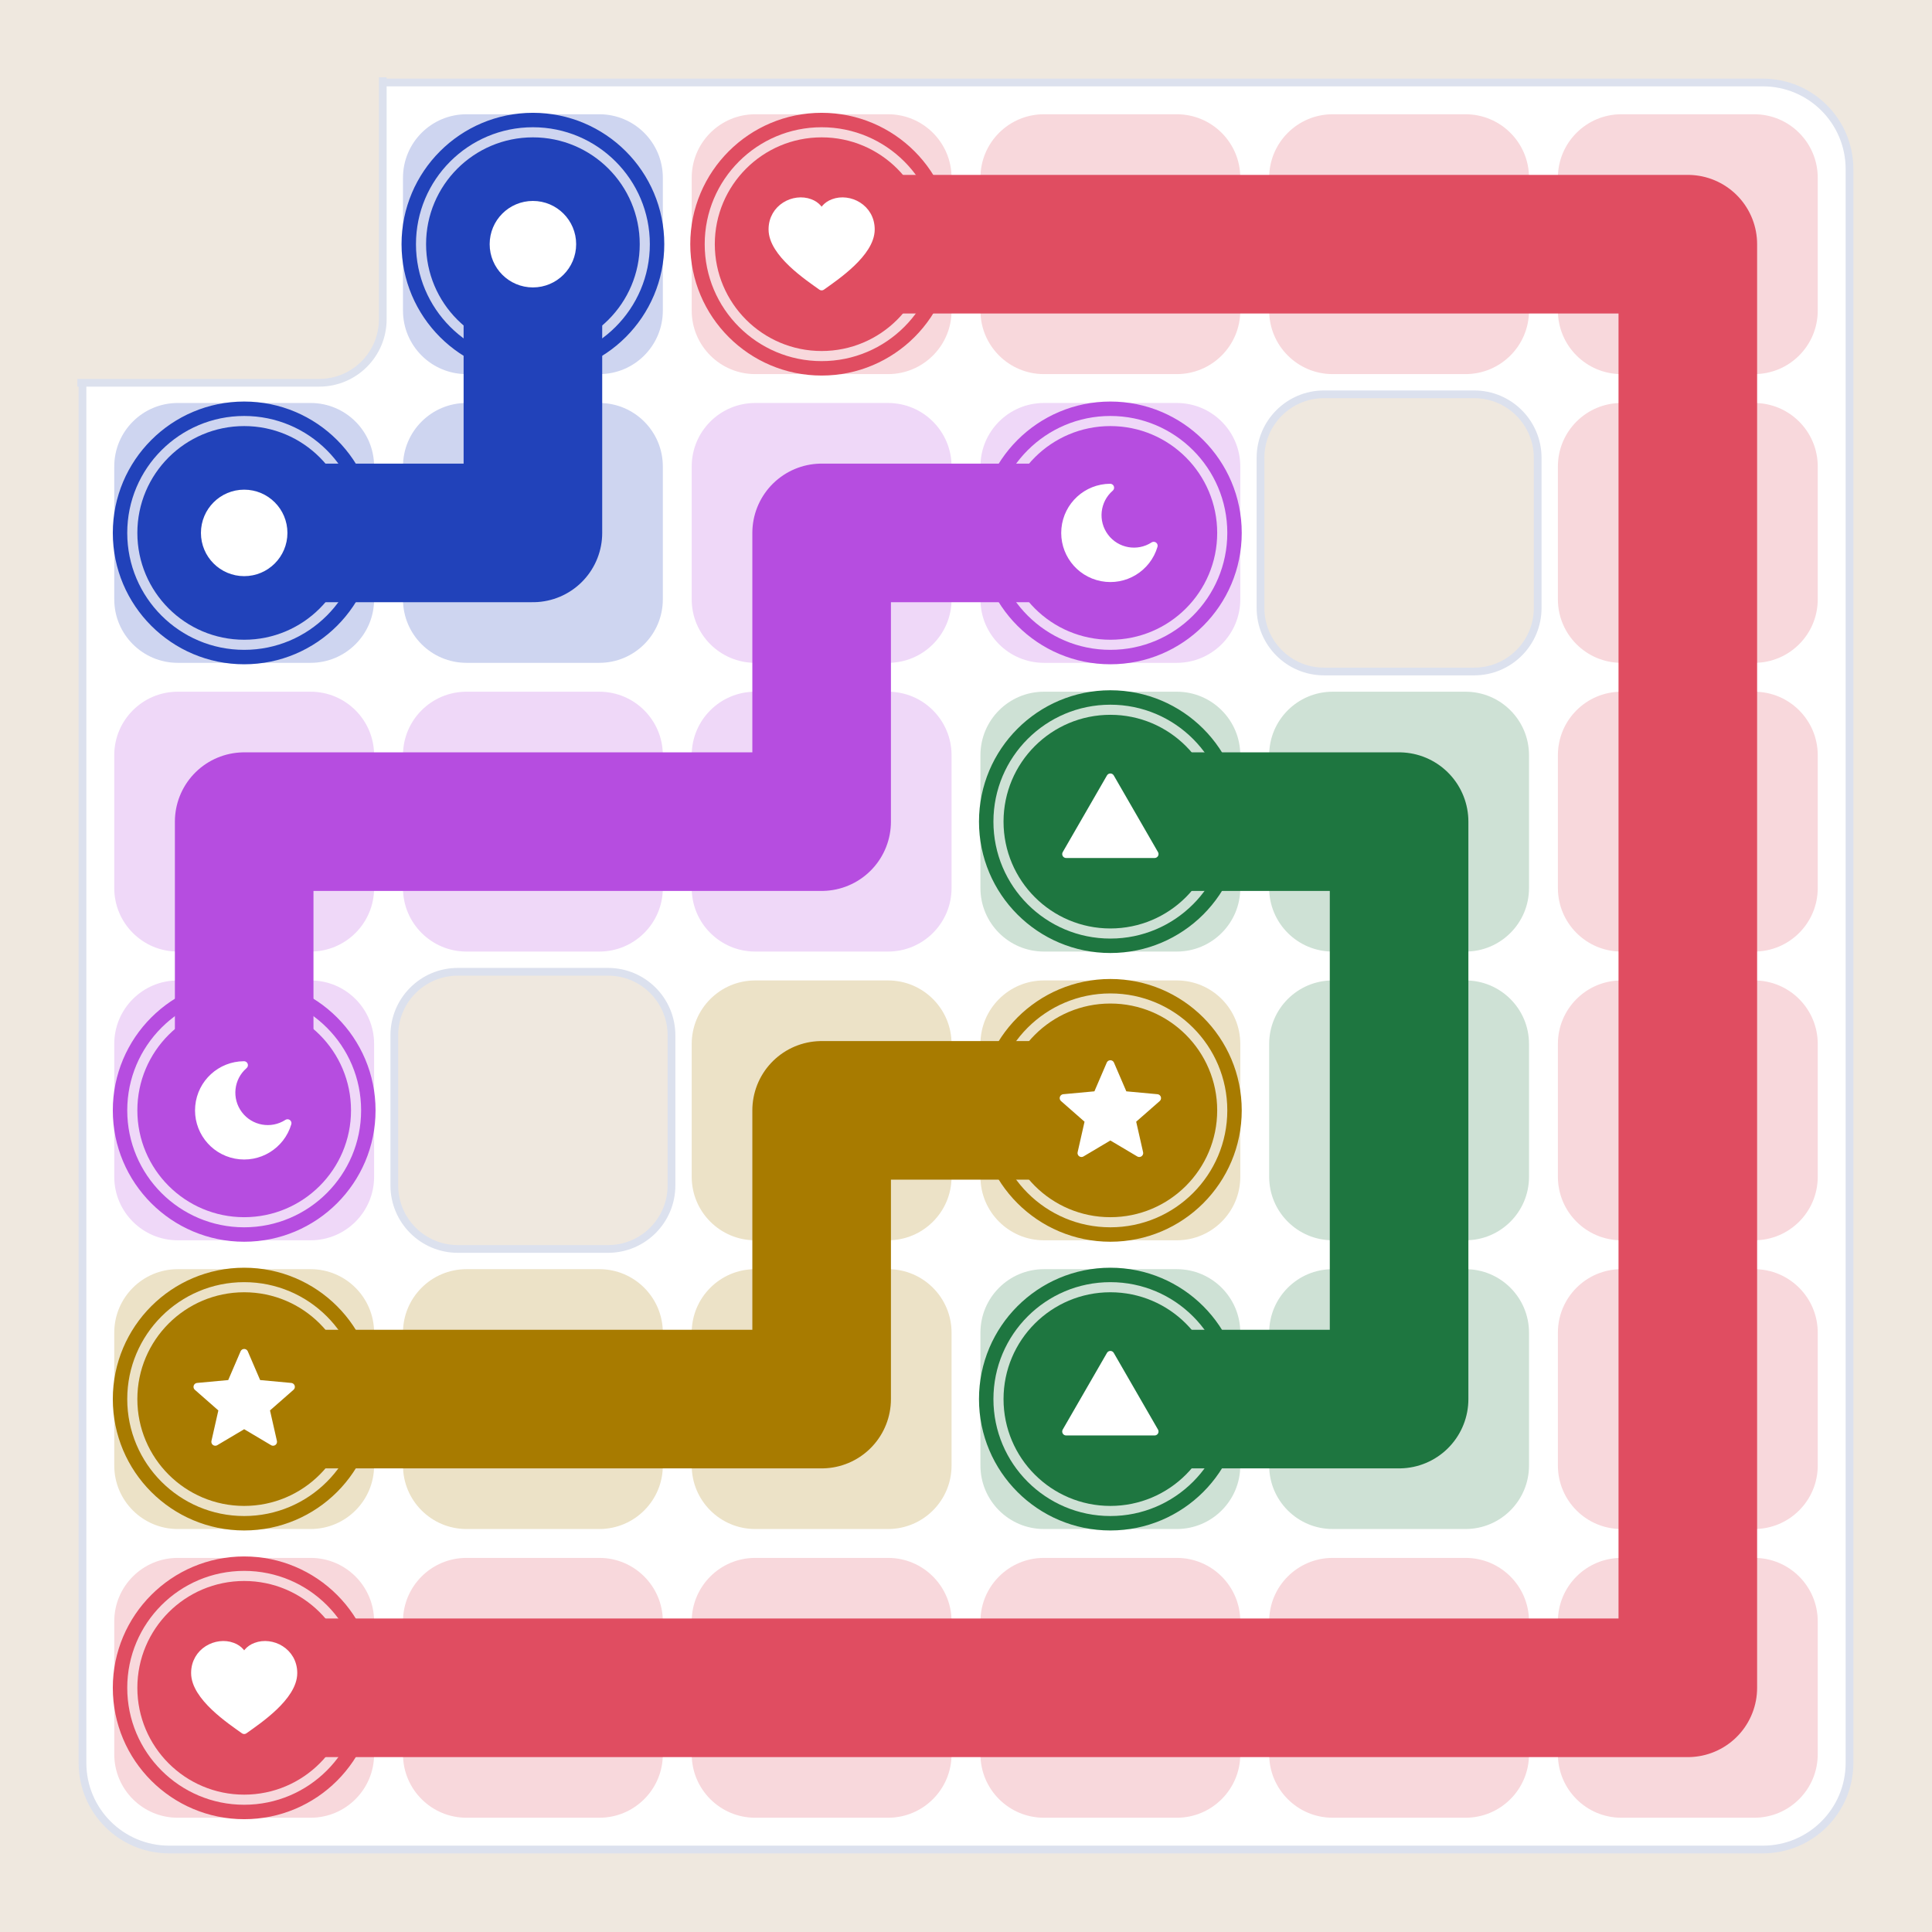
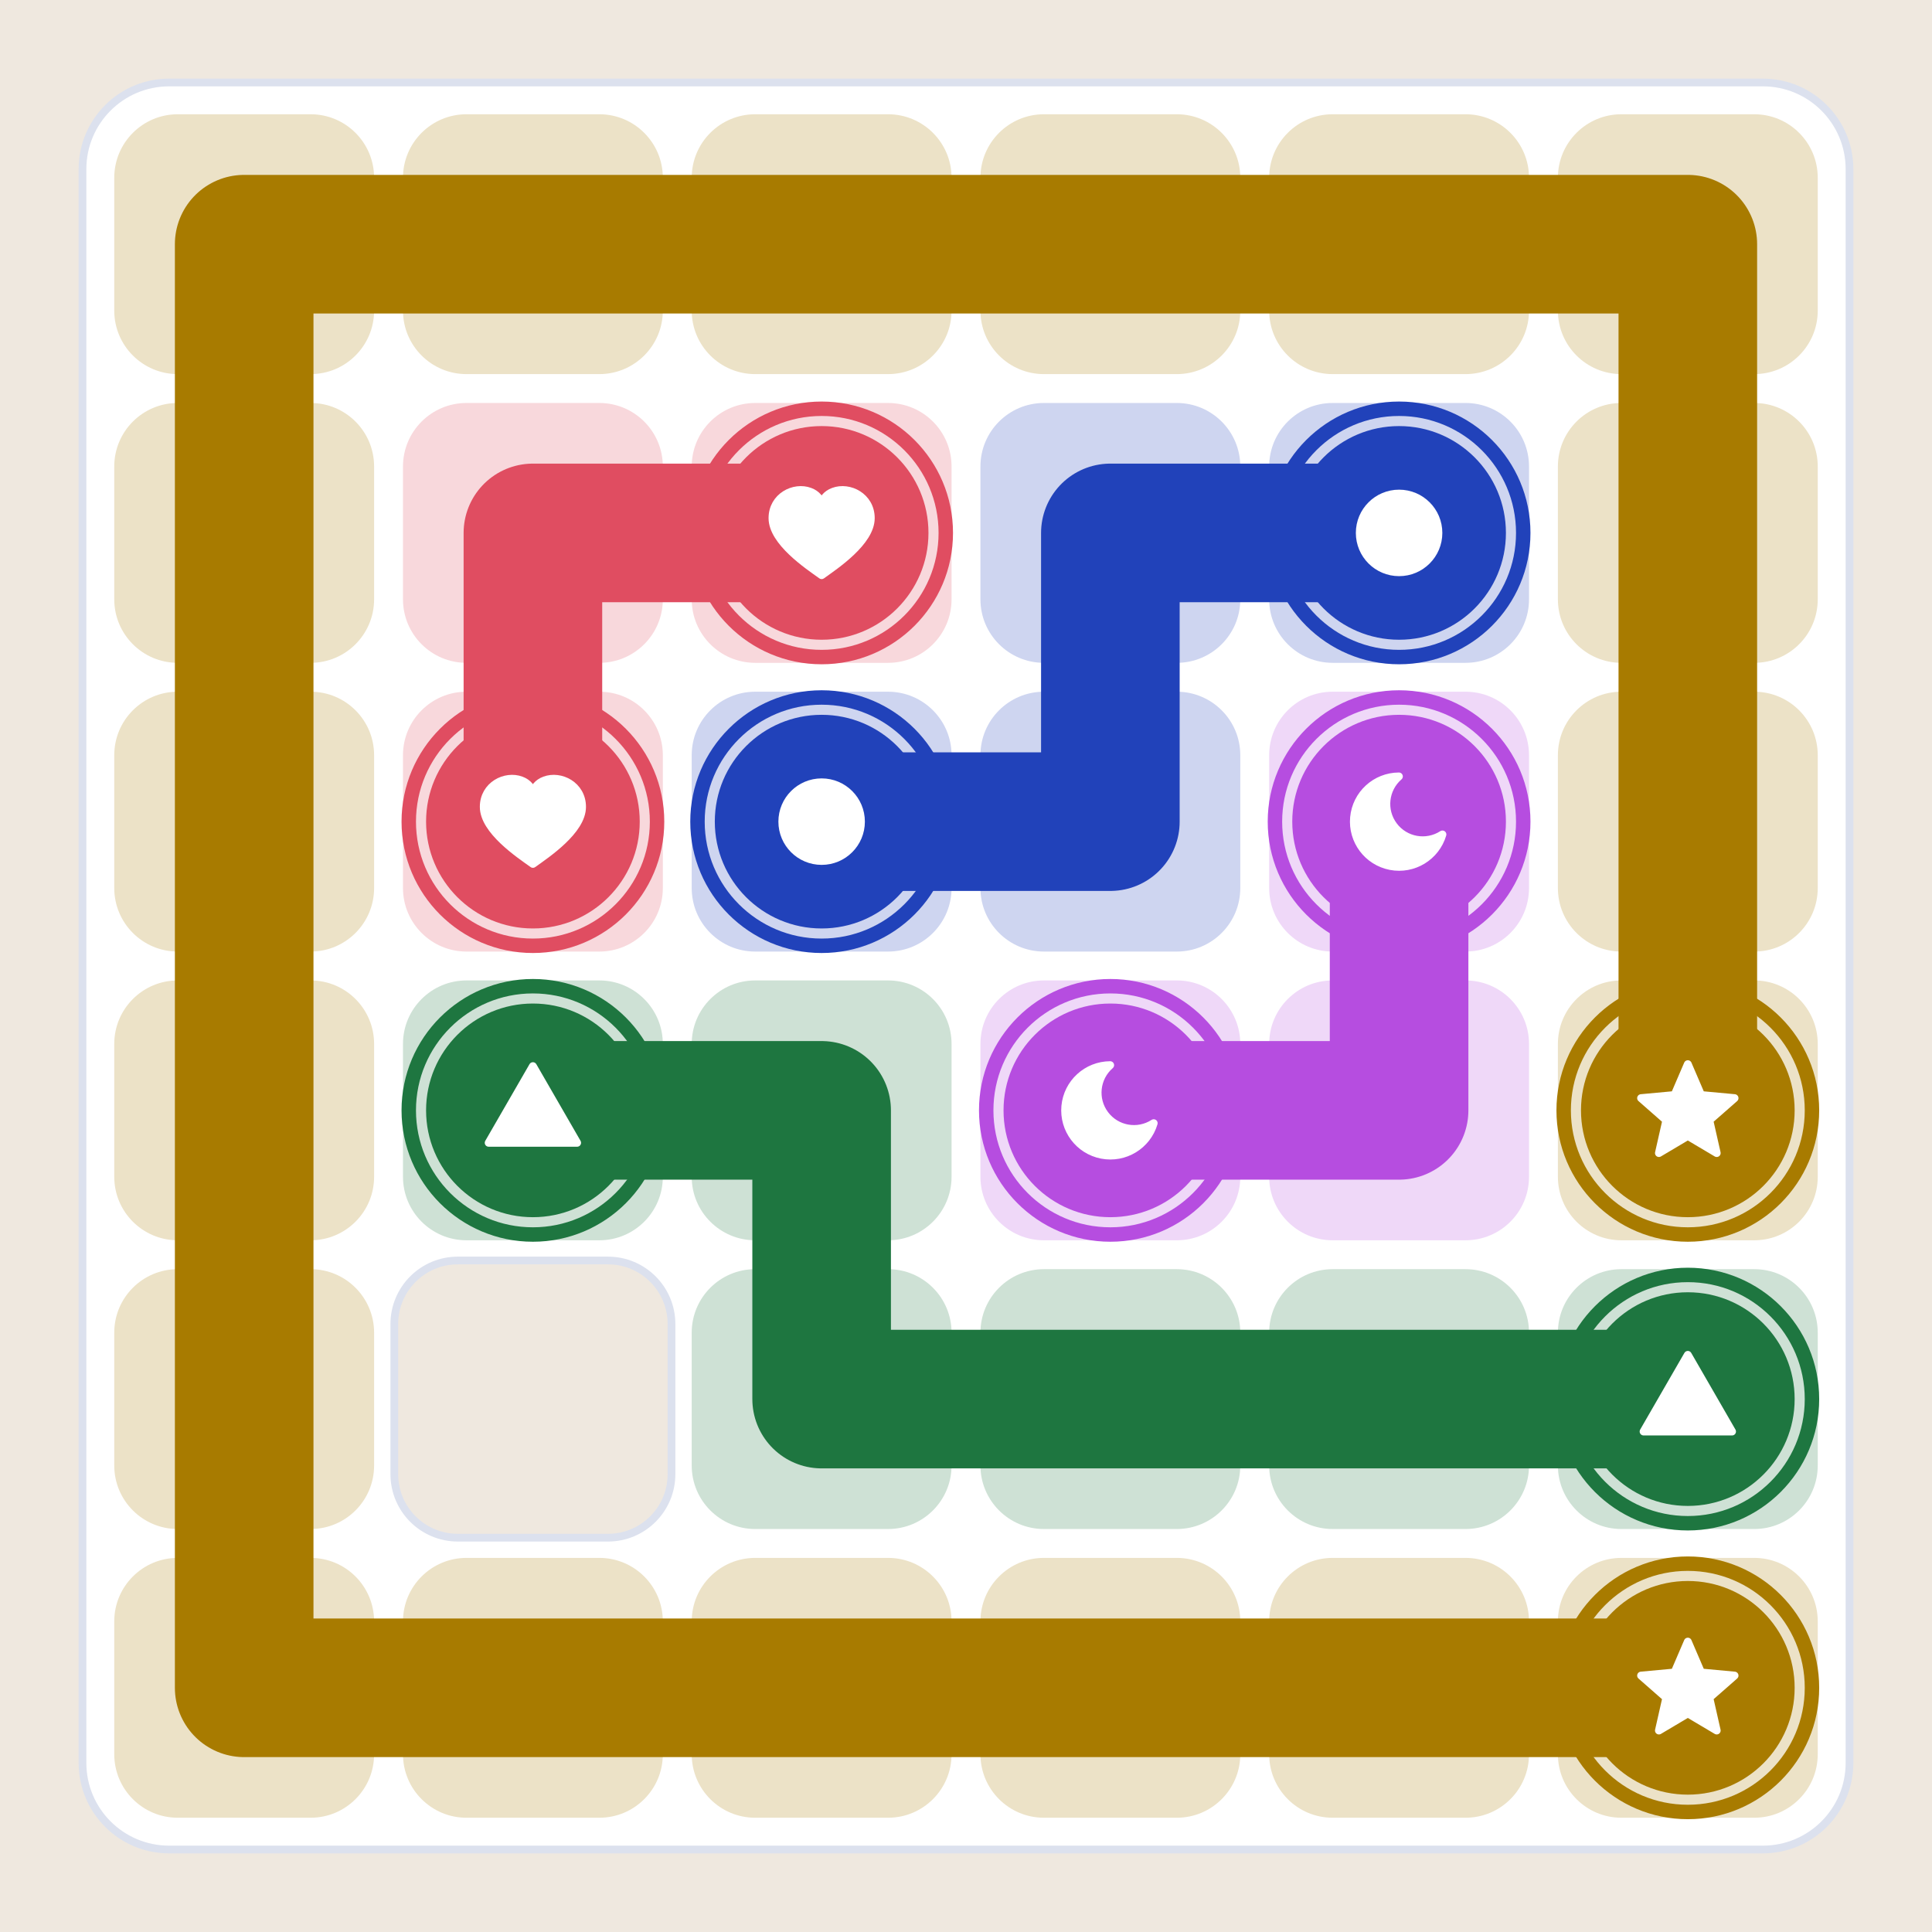
<svg xmlns="http://www.w3.org/2000/svg" width="374.72" height="374.72" viewBox="0 0 374.72 374.72">
  <rect width="374.72" height="374.72" fill="#EFE8DF" />
  <clipPath id="m8c">
    <rect x="15" y="15" width="344.72" height="344.72" rx="17.8" />
  </clipPath>
  <rect x="16" y="16" width="342.72" height="342.72" rx="16.8" fill="#FFFFFF" stroke="#DCE1EE" stroke-width="1.5" />
  <g clip-path="url(#m8c)">
-     <rect x="0.68" y="0.68" width="73.56" height="73.56" rx="12.32" fill="#EFE8DF" stroke="#DCE1EE" stroke-width="1.5" />
-     <rect x="78.16" y="22.16" width="50.4" height="50.4" rx="12.32" fill="#CED5F0" />
-     <rect x="134.16" y="22.16" width="50.4" height="50.4" rx="12.32" fill="#F8D8DC" />
-     <rect x="190.16" y="22.16" width="50.4" height="50.4" rx="12.32" fill="#F8D8DC" />
-     <rect x="246.16" y="22.16" width="50.4" height="50.4" rx="12.32" fill="#F8D8DC" />
-     <rect x="302.16" y="22.16" width="50.4" height="50.4" rx="12.32" fill="#F8D8DC" />
-     <rect x="22.16" y="78.16" width="50.4" height="50.4" rx="12.32" fill="#CED5F0" />
-     <rect x="78.16" y="78.16" width="50.4" height="50.4" rx="12.32" fill="#CED5F0" />
-     <rect x="134.16" y="78.16" width="50.4" height="50.4" rx="12.32" fill="#EFD8F8" />
-     <rect x="190.16" y="78.16" width="50.4" height="50.4" rx="12.32" fill="#EFD8F8" />
-     <rect x="244.48" y="76.48" width="53.76" height="53.76" rx="12.32" fill="#EFE8DF" stroke="#DCE1EE" stroke-width="1.5" />
-     <rect x="302.16" y="78.16" width="50.4" height="50.4" rx="12.32" fill="#F8D8DC" />
-     <rect x="22.16" y="134.16" width="50.4" height="50.4" rx="12.32" fill="#EFD8F8" />
-     <rect x="78.16" y="134.16" width="50.4" height="50.4" rx="12.32" fill="#EFD8F8" />
-     <rect x="134.16" y="134.16" width="50.4" height="50.4" rx="12.32" fill="#EFD8F8" />
-     <rect x="190.16" y="134.16" width="50.4" height="50.4" rx="12.32" fill="#CEE1D5" />
-     <rect x="246.16" y="134.16" width="50.4" height="50.4" rx="12.32" fill="#CEE1D5" />
-     <rect x="302.16" y="134.16" width="50.4" height="50.4" rx="12.32" fill="#F8D8DC" />
-     <rect x="22.16" y="190.16" width="50.4" height="50.4" rx="12.32" fill="#EFD8F8" />
-     <rect x="76.48" y="188.48" width="53.76" height="53.76" rx="12.32" fill="#EFE8DF" stroke="#DCE1EE" stroke-width="1.5" />
-     <rect x="134.16" y="190.16" width="50.4" height="50.4" rx="12.32" fill="#ECE2C7" />
-     <rect x="190.16" y="190.16" width="50.4" height="50.4" rx="12.32" fill="#ECE2C7" />
-     <rect x="246.16" y="190.16" width="50.4" height="50.4" rx="12.32" fill="#CEE1D5" />
-     <rect x="302.16" y="190.16" width="50.4" height="50.4" rx="12.32" fill="#F8D8DC" />
+     <rect x="22.16" y="22.16" width="50.4" height="50.4" rx="12.32" fill="#ECE2C7" />
+     <rect x="78.16" y="22.16" width="50.4" height="50.4" rx="12.32" fill="#ECE2C7" />
+     <rect x="134.16" y="22.16" width="50.4" height="50.4" rx="12.32" fill="#ECE2C7" />
+     <rect x="190.16" y="22.16" width="50.4" height="50.4" rx="12.32" fill="#ECE2C7" />
+     <rect x="246.16" y="22.16" width="50.4" height="50.4" rx="12.32" fill="#ECE2C7" />
+     <rect x="302.16" y="22.16" width="50.4" height="50.4" rx="12.32" fill="#ECE2C7" />
+     <rect x="22.16" y="78.16" width="50.4" height="50.4" rx="12.32" fill="#ECE2C7" />
+     <rect x="78.16" y="78.16" width="50.4" height="50.4" rx="12.32" fill="#F8D8DC" />
+     <rect x="134.16" y="78.16" width="50.4" height="50.4" rx="12.32" fill="#F8D8DC" />
+     <rect x="190.16" y="78.16" width="50.4" height="50.4" rx="12.32" fill="#CED5F0" />
+     <rect x="246.16" y="78.16" width="50.4" height="50.4" rx="12.32" fill="#CED5F0" />
+     <rect x="302.16" y="78.16" width="50.4" height="50.4" rx="12.32" fill="#ECE2C7" />
+     <rect x="22.16" y="134.16" width="50.4" height="50.4" rx="12.32" fill="#ECE2C7" />
+     <rect x="78.16" y="134.16" width="50.4" height="50.4" rx="12.32" fill="#F8D8DC" />
+     <rect x="134.16" y="134.16" width="50.4" height="50.4" rx="12.32" fill="#CED5F0" />
+     <rect x="190.16" y="134.16" width="50.4" height="50.4" rx="12.32" fill="#CED5F0" />
+     <rect x="246.16" y="134.16" width="50.4" height="50.4" rx="12.32" fill="#EFD8F8" />
+     <rect x="302.16" y="134.16" width="50.4" height="50.4" rx="12.32" fill="#ECE2C7" />
+     <rect x="22.16" y="190.16" width="50.4" height="50.4" rx="12.32" fill="#ECE2C7" />
+     <rect x="78.16" y="190.16" width="50.4" height="50.4" rx="12.32" fill="#CEE1D5" />
+     <rect x="134.16" y="190.16" width="50.4" height="50.4" rx="12.32" fill="#CEE1D5" />
+     <rect x="190.16" y="190.16" width="50.4" height="50.4" rx="12.32" fill="#EFD8F8" />
+     <rect x="246.16" y="190.16" width="50.4" height="50.4" rx="12.32" fill="#EFD8F8" />
+     <rect x="302.16" y="190.16" width="50.4" height="50.4" rx="12.32" fill="#ECE2C7" />
    <rect x="22.16" y="246.16" width="50.4" height="50.4" rx="12.32" fill="#ECE2C7" />
-     <rect x="78.16" y="246.16" width="50.4" height="50.4" rx="12.32" fill="#ECE2C7" />
-     <rect x="134.16" y="246.16" width="50.4" height="50.4" rx="12.32" fill="#ECE2C7" />
+     <rect x="76.48" y="244.48" width="53.76" height="53.76" rx="12.32" fill="#EFE8DF" stroke="#DCE1EE" stroke-width="1.5" />
+     <rect x="134.16" y="246.16" width="50.4" height="50.4" rx="12.32" fill="#CEE1D5" />
    <rect x="190.16" y="246.16" width="50.4" height="50.4" rx="12.32" fill="#CEE1D5" />
    <rect x="246.16" y="246.16" width="50.4" height="50.4" rx="12.32" fill="#CEE1D5" />
-     <rect x="302.16" y="246.16" width="50.4" height="50.4" rx="12.32" fill="#F8D8DC" />
-     <rect x="22.16" y="302.16" width="50.4" height="50.4" rx="12.32" fill="#F8D8DC" />
-     <rect x="78.16" y="302.16" width="50.4" height="50.4" rx="12.32" fill="#F8D8DC" />
-     <rect x="134.16" y="302.16" width="50.4" height="50.4" rx="12.32" fill="#F8D8DC" />
-     <rect x="190.16" y="302.16" width="50.4" height="50.4" rx="12.32" fill="#F8D8DC" />
-     <rect x="246.16" y="302.16" width="50.4" height="50.4" rx="12.32" fill="#F8D8DC" />
-     <rect x="302.16" y="302.16" width="50.4" height="50.4" rx="12.32" fill="#F8D8DC" />
-     <polyline points="159.36,47.36 215.36,47.36 271.36,47.36 327.36,47.36 327.36,103.36 327.36,159.36 327.36,215.36 327.36,271.36 327.36,327.36 271.36,327.36 215.36,327.36 159.36,327.36 103.36,327.36 47.36,327.36" fill="none" stroke="#E04D61" stroke-width="26.88" stroke-linecap="round" stroke-linejoin="round" />
-     <polyline points="47.36,103.36 103.36,103.36 103.36,47.36" fill="none" stroke="#2142BA" stroke-width="26.88" stroke-linecap="round" stroke-linejoin="round" />
-     <polyline points="47.36,271.36 103.36,271.36 159.36,271.36 159.36,215.36 215.36,215.36" fill="none" stroke="#A87B00" stroke-width="26.88" stroke-linecap="round" stroke-linejoin="round" />
-     <polyline points="215.36,271.36 271.36,271.36 271.36,215.36 271.36,159.36 215.36,159.36" fill="none" stroke="#1E7640" stroke-width="26.88" stroke-linecap="round" stroke-linejoin="round" />
-     <polyline points="215.36,103.36 159.36,103.36 159.36,159.36 103.36,159.36 47.36,159.36 47.36,215.36" fill="none" stroke="#B64DE0" stroke-width="26.88" stroke-linecap="round" stroke-linejoin="round" />
-     <circle cx="159.36" cy="47.36" r="24.08" fill="none" stroke="#E04D61" stroke-width="2.8" />
-     <circle cx="159.36" cy="47.36" r="20.72" fill="#E04D61" />
-     <path d="M0 0.86 C-0.28 0.66 -1 0.18 -1 -0.30 C-1 -0.74 -0.56 -0.96 -0.24 -0.84 C-0.10 -0.79 -0.02 -0.68 0 -0.58 C0.02 -0.68 0.10 -0.79 0.24 -0.84 C0.56 -0.96 1 -0.74 1 -0.30 C1 0.18 0.28 0.66 0 0.86 Z" transform="translate(159.36 47.36) scale(9.531)" fill="#FFFFFF" stroke="#FFFFFF" stroke-width="0.16" stroke-linejoin="round" />
-     <circle cx="47.36" cy="327.36" r="24.08" fill="none" stroke="#E04D61" stroke-width="2.8" />
-     <circle cx="47.36" cy="327.36" r="20.72" fill="#E04D61" />
-     <path d="M0 0.86 C-0.28 0.66 -1 0.18 -1 -0.30 C-1 -0.74 -0.56 -0.96 -0.24 -0.84 C-0.10 -0.79 -0.02 -0.68 0 -0.58 C0.02 -0.68 0.10 -0.79 0.24 -0.84 C0.56 -0.96 1 -0.74 1 -0.30 C1 0.18 0.28 0.66 0 0.86 Z" transform="translate(47.36 327.36) scale(9.531)" fill="#FFFFFF" stroke="#FFFFFF" stroke-width="0.16" stroke-linejoin="round" />
-     <circle cx="47.36" cy="103.36" r="24.08" fill="none" stroke="#2142BA" stroke-width="2.8" />
-     <circle cx="47.36" cy="103.36" r="20.72" fill="#2142BA" />
-     <path d="M0 -0.80 A0.80 0.80 0 1 1 0 0.80 A0.80 0.80 0 1 1 0 -0.80 Z" transform="translate(47.36 103.36) scale(9.531)" fill="#FFFFFF" stroke="#FFFFFF" stroke-width="0.16" stroke-linejoin="round" />
-     <circle cx="103.36" cy="47.36" r="24.08" fill="none" stroke="#2142BA" stroke-width="2.8" />
-     <circle cx="103.36" cy="47.36" r="20.72" fill="#2142BA" />
-     <path d="M0 -0.80 A0.80 0.80 0 1 1 0 0.80 A0.80 0.80 0 1 1 0 -0.80 Z" transform="translate(103.36 47.36) scale(9.531)" fill="#FFFFFF" stroke="#FFFFFF" stroke-width="0.16" stroke-linejoin="round" />
-     <circle cx="47.36" cy="271.36" r="24.08" fill="none" stroke="#A87B00" stroke-width="2.8" />
-     <circle cx="47.36" cy="271.36" r="20.72" fill="#A87B00" />
-     <path d="M0 -0.94 L0.27 -0.312 L0.951 -0.249 L0.437 0.202 L0.588 0.869 L0 0.52 L-0.588 0.869 L-0.437 0.202 L-0.951 -0.249 L-0.27 -0.312 Z" transform="translate(47.36 271.36) scale(9.531)" fill="#FFFFFF" stroke="#FFFFFF" stroke-width="0.16" stroke-linejoin="round" />
-     <circle cx="215.36" cy="215.36" r="24.08" fill="none" stroke="#A87B00" stroke-width="2.8" />
-     <circle cx="215.36" cy="215.36" r="20.72" fill="#A87B00" />
-     <path d="M0 -0.94 L0.27 -0.312 L0.951 -0.249 L0.437 0.202 L0.588 0.869 L0 0.52 L-0.588 0.869 L-0.437 0.202 L-0.951 -0.249 L-0.27 -0.312 Z" transform="translate(215.36 215.36) scale(9.531)" fill="#FFFFFF" stroke="#FFFFFF" stroke-width="0.16" stroke-linejoin="round" />
-     <circle cx="215.36" cy="271.36" r="24.08" fill="none" stroke="#1E7640" stroke-width="2.8" />
-     <circle cx="215.36" cy="271.36" r="20.72" fill="#1E7640" />
-     <path d="M0 -0.90 L0.90 0.66 L-0.90 0.66 Z" transform="translate(215.36 271.36) scale(9.531)" fill="#FFFFFF" stroke="#FFFFFF" stroke-width="0.16" stroke-linejoin="round" />
-     <circle cx="215.36" cy="159.36" r="24.08" fill="none" stroke="#1E7640" stroke-width="2.8" />
-     <circle cx="215.36" cy="159.36" r="20.72" fill="#1E7640" />
-     <path d="M0 -0.90 L0.90 0.66 L-0.90 0.66 Z" transform="translate(215.36 159.36) scale(9.531)" fill="#FFFFFF" stroke="#FFFFFF" stroke-width="0.16" stroke-linejoin="round" />
-     <circle cx="215.36" cy="103.36" r="24.08" fill="none" stroke="#B64DE0" stroke-width="2.8" />
-     <circle cx="215.36" cy="103.36" r="20.72" fill="#B64DE0" />
-     <path d="M0.882 0.261 A0.92 0.92 0 1 1 -0.004 -0.92 A0.74 0.74 0 0 0 0.882 0.261 Z" transform="translate(215.36 103.36) scale(9.531)" fill="#FFFFFF" stroke="#FFFFFF" stroke-width="0.16" stroke-linejoin="round" />
-     <circle cx="47.36" cy="215.36" r="24.08" fill="none" stroke="#B64DE0" stroke-width="2.8" />
-     <circle cx="47.36" cy="215.36" r="20.72" fill="#B64DE0" />
-     <path d="M0.882 0.261 A0.92 0.92 0 1 1 -0.004 -0.92 A0.74 0.74 0 0 0 0.882 0.261 Z" transform="translate(47.36 215.36) scale(9.531)" fill="#FFFFFF" stroke="#FFFFFF" stroke-width="0.16" stroke-linejoin="round" />
+     <rect x="302.16" y="246.16" width="50.4" height="50.4" rx="12.32" fill="#CEE1D5" />
+     <rect x="22.16" y="302.16" width="50.4" height="50.4" rx="12.32" fill="#ECE2C7" />
+     <rect x="78.16" y="302.16" width="50.4" height="50.4" rx="12.32" fill="#ECE2C7" />
+     <rect x="134.16" y="302.16" width="50.4" height="50.4" rx="12.32" fill="#ECE2C7" />
+     <rect x="190.16" y="302.16" width="50.4" height="50.4" rx="12.32" fill="#ECE2C7" />
+     <rect x="246.16" y="302.16" width="50.4" height="50.4" rx="12.32" fill="#ECE2C7" />
+     <rect x="302.16" y="302.16" width="50.4" height="50.4" rx="12.32" fill="#ECE2C7" />
+     <polyline points="103.36,159.36 103.36,103.36 159.36,103.36" fill="none" stroke="#E04D61" stroke-width="26.88" stroke-linecap="round" stroke-linejoin="round" />
+     <polyline points="159.36,159.36 215.36,159.36 215.36,103.36 271.36,103.36" fill="none" stroke="#2142BA" stroke-width="26.88" stroke-linecap="round" stroke-linejoin="round" />
+     <polyline points="327.36,327.36 271.36,327.36 215.36,327.36 159.36,327.36 103.36,327.36 47.36,327.36 47.36,271.36 47.36,215.36 47.36,159.36 47.36,103.36 47.36,47.36 103.36,47.36 159.36,47.36 215.36,47.36 271.36,47.36 327.36,47.36 327.36,103.36 327.36,159.36 327.36,215.36" fill="none" stroke="#A87B00" stroke-width="26.88" stroke-linecap="round" stroke-linejoin="round" />
+     <polyline points="327.36,271.36 271.36,271.36 215.36,271.36 159.36,271.36 159.36,215.36 103.36,215.36" fill="none" stroke="#1E7640" stroke-width="26.88" stroke-linecap="round" stroke-linejoin="round" />
+     <polyline points="271.36,159.36 271.36,215.36 215.36,215.36" fill="none" stroke="#B64DE0" stroke-width="26.88" stroke-linecap="round" stroke-linejoin="round" />
+     <circle cx="103.36" cy="159.36" r="24.08" fill="none" stroke="#E04D61" stroke-width="2.8" />
+     <circle cx="103.36" cy="159.36" r="20.72" fill="#E04D61" />
+     <path d="M0 0.86 C-0.28 0.66 -1 0.18 -1 -0.30 C-1 -0.74 -0.56 -0.96 -0.24 -0.84 C-0.10 -0.79 -0.02 -0.68 0 -0.58 C0.02 -0.68 0.10 -0.79 0.24 -0.84 C0.56 -0.96 1 -0.74 1 -0.30 C1 0.18 0.28 0.66 0 0.86 Z" transform="translate(103.36 159.36) scale(9.531)" fill="#FFFFFF" stroke="#FFFFFF" stroke-width="0.16" stroke-linejoin="round" />
+     <circle cx="159.36" cy="103.36" r="24.08" fill="none" stroke="#E04D61" stroke-width="2.8" />
+     <circle cx="159.36" cy="103.36" r="20.72" fill="#E04D61" />
+     <path d="M0 0.86 C-0.28 0.66 -1 0.18 -1 -0.30 C-1 -0.74 -0.56 -0.96 -0.24 -0.84 C-0.10 -0.79 -0.02 -0.68 0 -0.58 C0.02 -0.68 0.10 -0.79 0.24 -0.84 C0.56 -0.96 1 -0.74 1 -0.30 C1 0.18 0.28 0.66 0 0.86 Z" transform="translate(159.36 103.36) scale(9.531)" fill="#FFFFFF" stroke="#FFFFFF" stroke-width="0.16" stroke-linejoin="round" />
+     <circle cx="159.36" cy="159.36" r="24.08" fill="none" stroke="#2142BA" stroke-width="2.8" />
+     <circle cx="159.36" cy="159.36" r="20.72" fill="#2142BA" />
+     <path d="M0 -0.80 A0.80 0.80 0 1 1 0 0.80 A0.80 0.80 0 1 1 0 -0.80 Z" transform="translate(159.36 159.36) scale(9.531)" fill="#FFFFFF" stroke="#FFFFFF" stroke-width="0.16" stroke-linejoin="round" />
+     <circle cx="271.36" cy="103.36" r="24.08" fill="none" stroke="#2142BA" stroke-width="2.8" />
+     <circle cx="271.36" cy="103.36" r="20.72" fill="#2142BA" />
+     <path d="M0 -0.80 A0.80 0.80 0 1 1 0 0.80 A0.80 0.80 0 1 1 0 -0.80 Z" transform="translate(271.36 103.36) scale(9.531)" fill="#FFFFFF" stroke="#FFFFFF" stroke-width="0.16" stroke-linejoin="round" />
+     <circle cx="327.36" cy="327.36" r="24.08" fill="none" stroke="#A87B00" stroke-width="2.8" />
+     <circle cx="327.36" cy="327.36" r="20.72" fill="#A87B00" />
+     <path d="M0 -0.94 L0.27 -0.312 L0.951 -0.249 L0.437 0.202 L0.588 0.869 L0 0.52 L-0.588 0.869 L-0.437 0.202 L-0.951 -0.249 L-0.27 -0.312 Z" transform="translate(327.36 327.36) scale(9.531)" fill="#FFFFFF" stroke="#FFFFFF" stroke-width="0.16" stroke-linejoin="round" />
+     <circle cx="327.36" cy="215.36" r="24.08" fill="none" stroke="#A87B00" stroke-width="2.8" />
+     <circle cx="327.36" cy="215.36" r="20.72" fill="#A87B00" />
+     <path d="M0 -0.94 L0.27 -0.312 L0.951 -0.249 L0.437 0.202 L0.588 0.869 L0 0.52 L-0.588 0.869 L-0.437 0.202 L-0.951 -0.249 L-0.27 -0.312 Z" transform="translate(327.36 215.36) scale(9.531)" fill="#FFFFFF" stroke="#FFFFFF" stroke-width="0.16" stroke-linejoin="round" />
+     <circle cx="327.36" cy="271.36" r="24.08" fill="none" stroke="#1E7640" stroke-width="2.8" />
+     <circle cx="327.36" cy="271.36" r="20.72" fill="#1E7640" />
+     <path d="M0 -0.90 L0.90 0.66 L-0.90 0.66 Z" transform="translate(327.36 271.36) scale(9.531)" fill="#FFFFFF" stroke="#FFFFFF" stroke-width="0.16" stroke-linejoin="round" />
+     <circle cx="103.36" cy="215.36" r="24.08" fill="none" stroke="#1E7640" stroke-width="2.8" />
+     <circle cx="103.36" cy="215.36" r="20.72" fill="#1E7640" />
+     <path d="M0 -0.90 L0.90 0.66 L-0.90 0.66 Z" transform="translate(103.36 215.36) scale(9.531)" fill="#FFFFFF" stroke="#FFFFFF" stroke-width="0.16" stroke-linejoin="round" />
+     <circle cx="271.36" cy="159.36" r="24.08" fill="none" stroke="#B64DE0" stroke-width="2.8" />
+     <circle cx="271.36" cy="159.36" r="20.72" fill="#B64DE0" />
+     <path d="M0.882 0.261 A0.92 0.92 0 1 1 -0.004 -0.92 A0.74 0.74 0 0 0 0.882 0.261 Z" transform="translate(271.36 159.36) scale(9.531)" fill="#FFFFFF" stroke="#FFFFFF" stroke-width="0.16" stroke-linejoin="round" />
+     <circle cx="215.36" cy="215.36" r="24.08" fill="none" stroke="#B64DE0" stroke-width="2.8" />
+     <circle cx="215.36" cy="215.36" r="20.72" fill="#B64DE0" />
+     <path d="M0.882 0.261 A0.92 0.92 0 1 1 -0.004 -0.92 A0.74 0.74 0 0 0 0.882 0.261 Z" transform="translate(215.36 215.36) scale(9.531)" fill="#FFFFFF" stroke="#FFFFFF" stroke-width="0.16" stroke-linejoin="round" />
  </g>
</svg>
